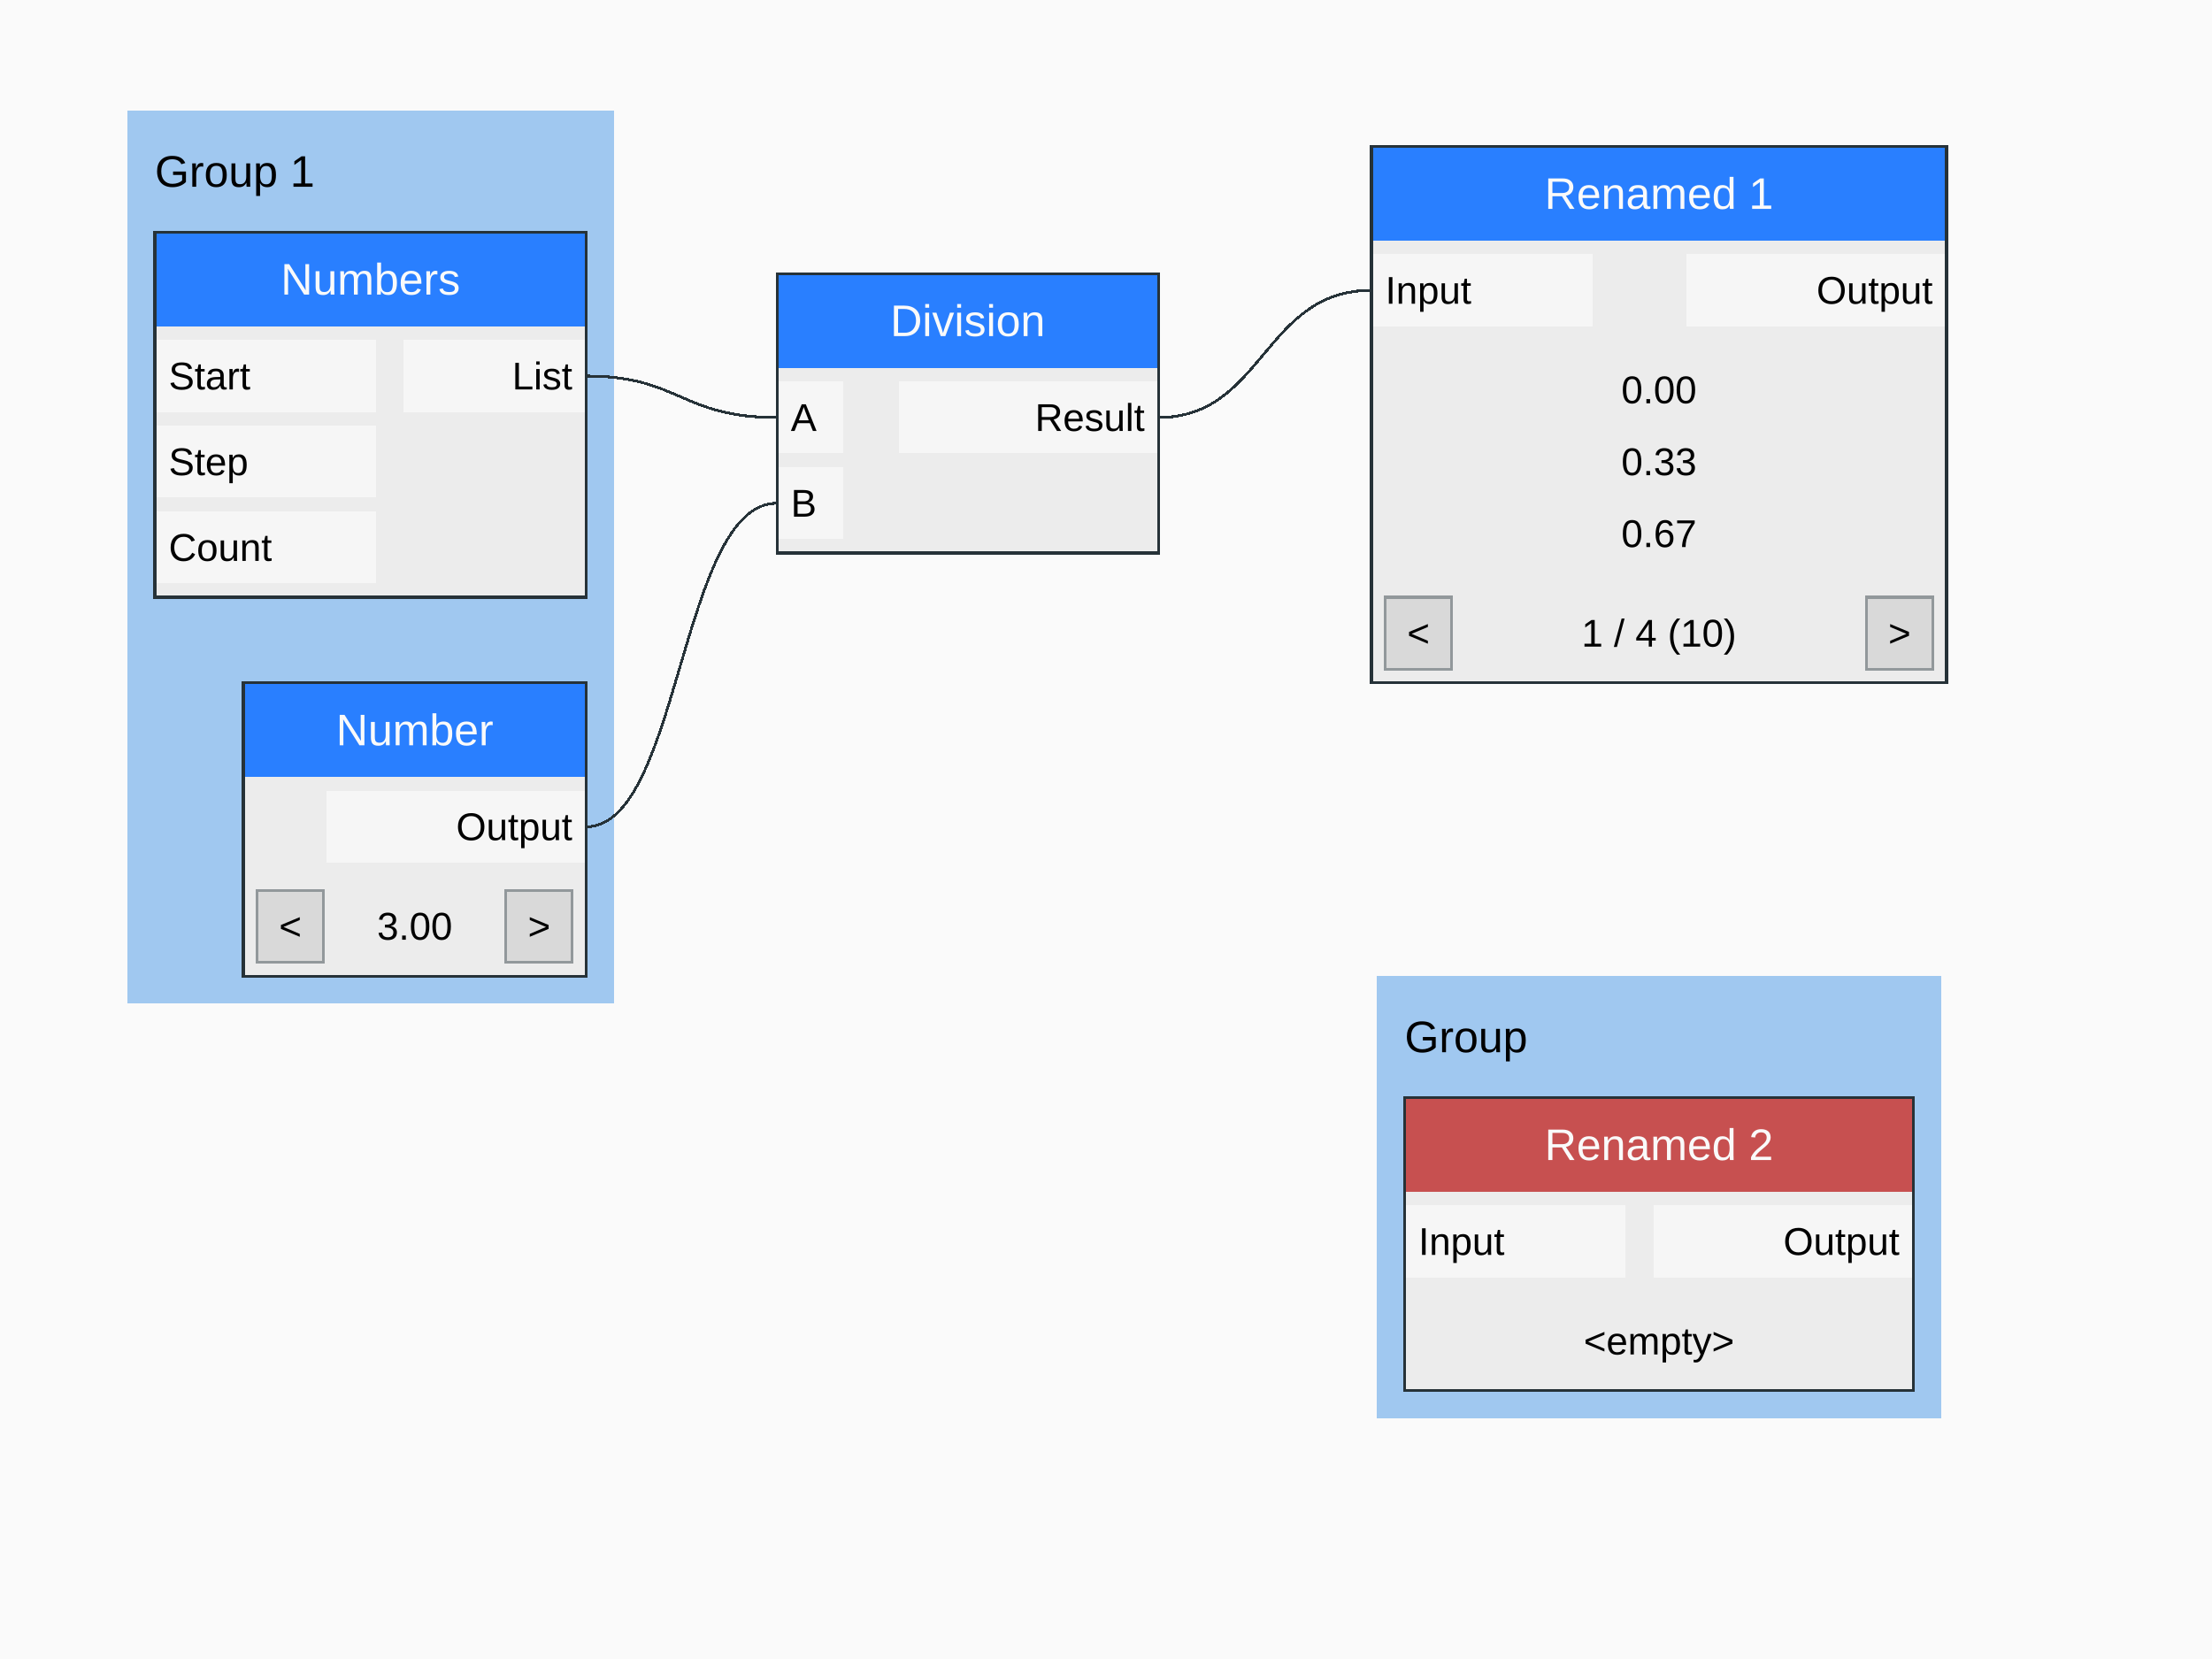
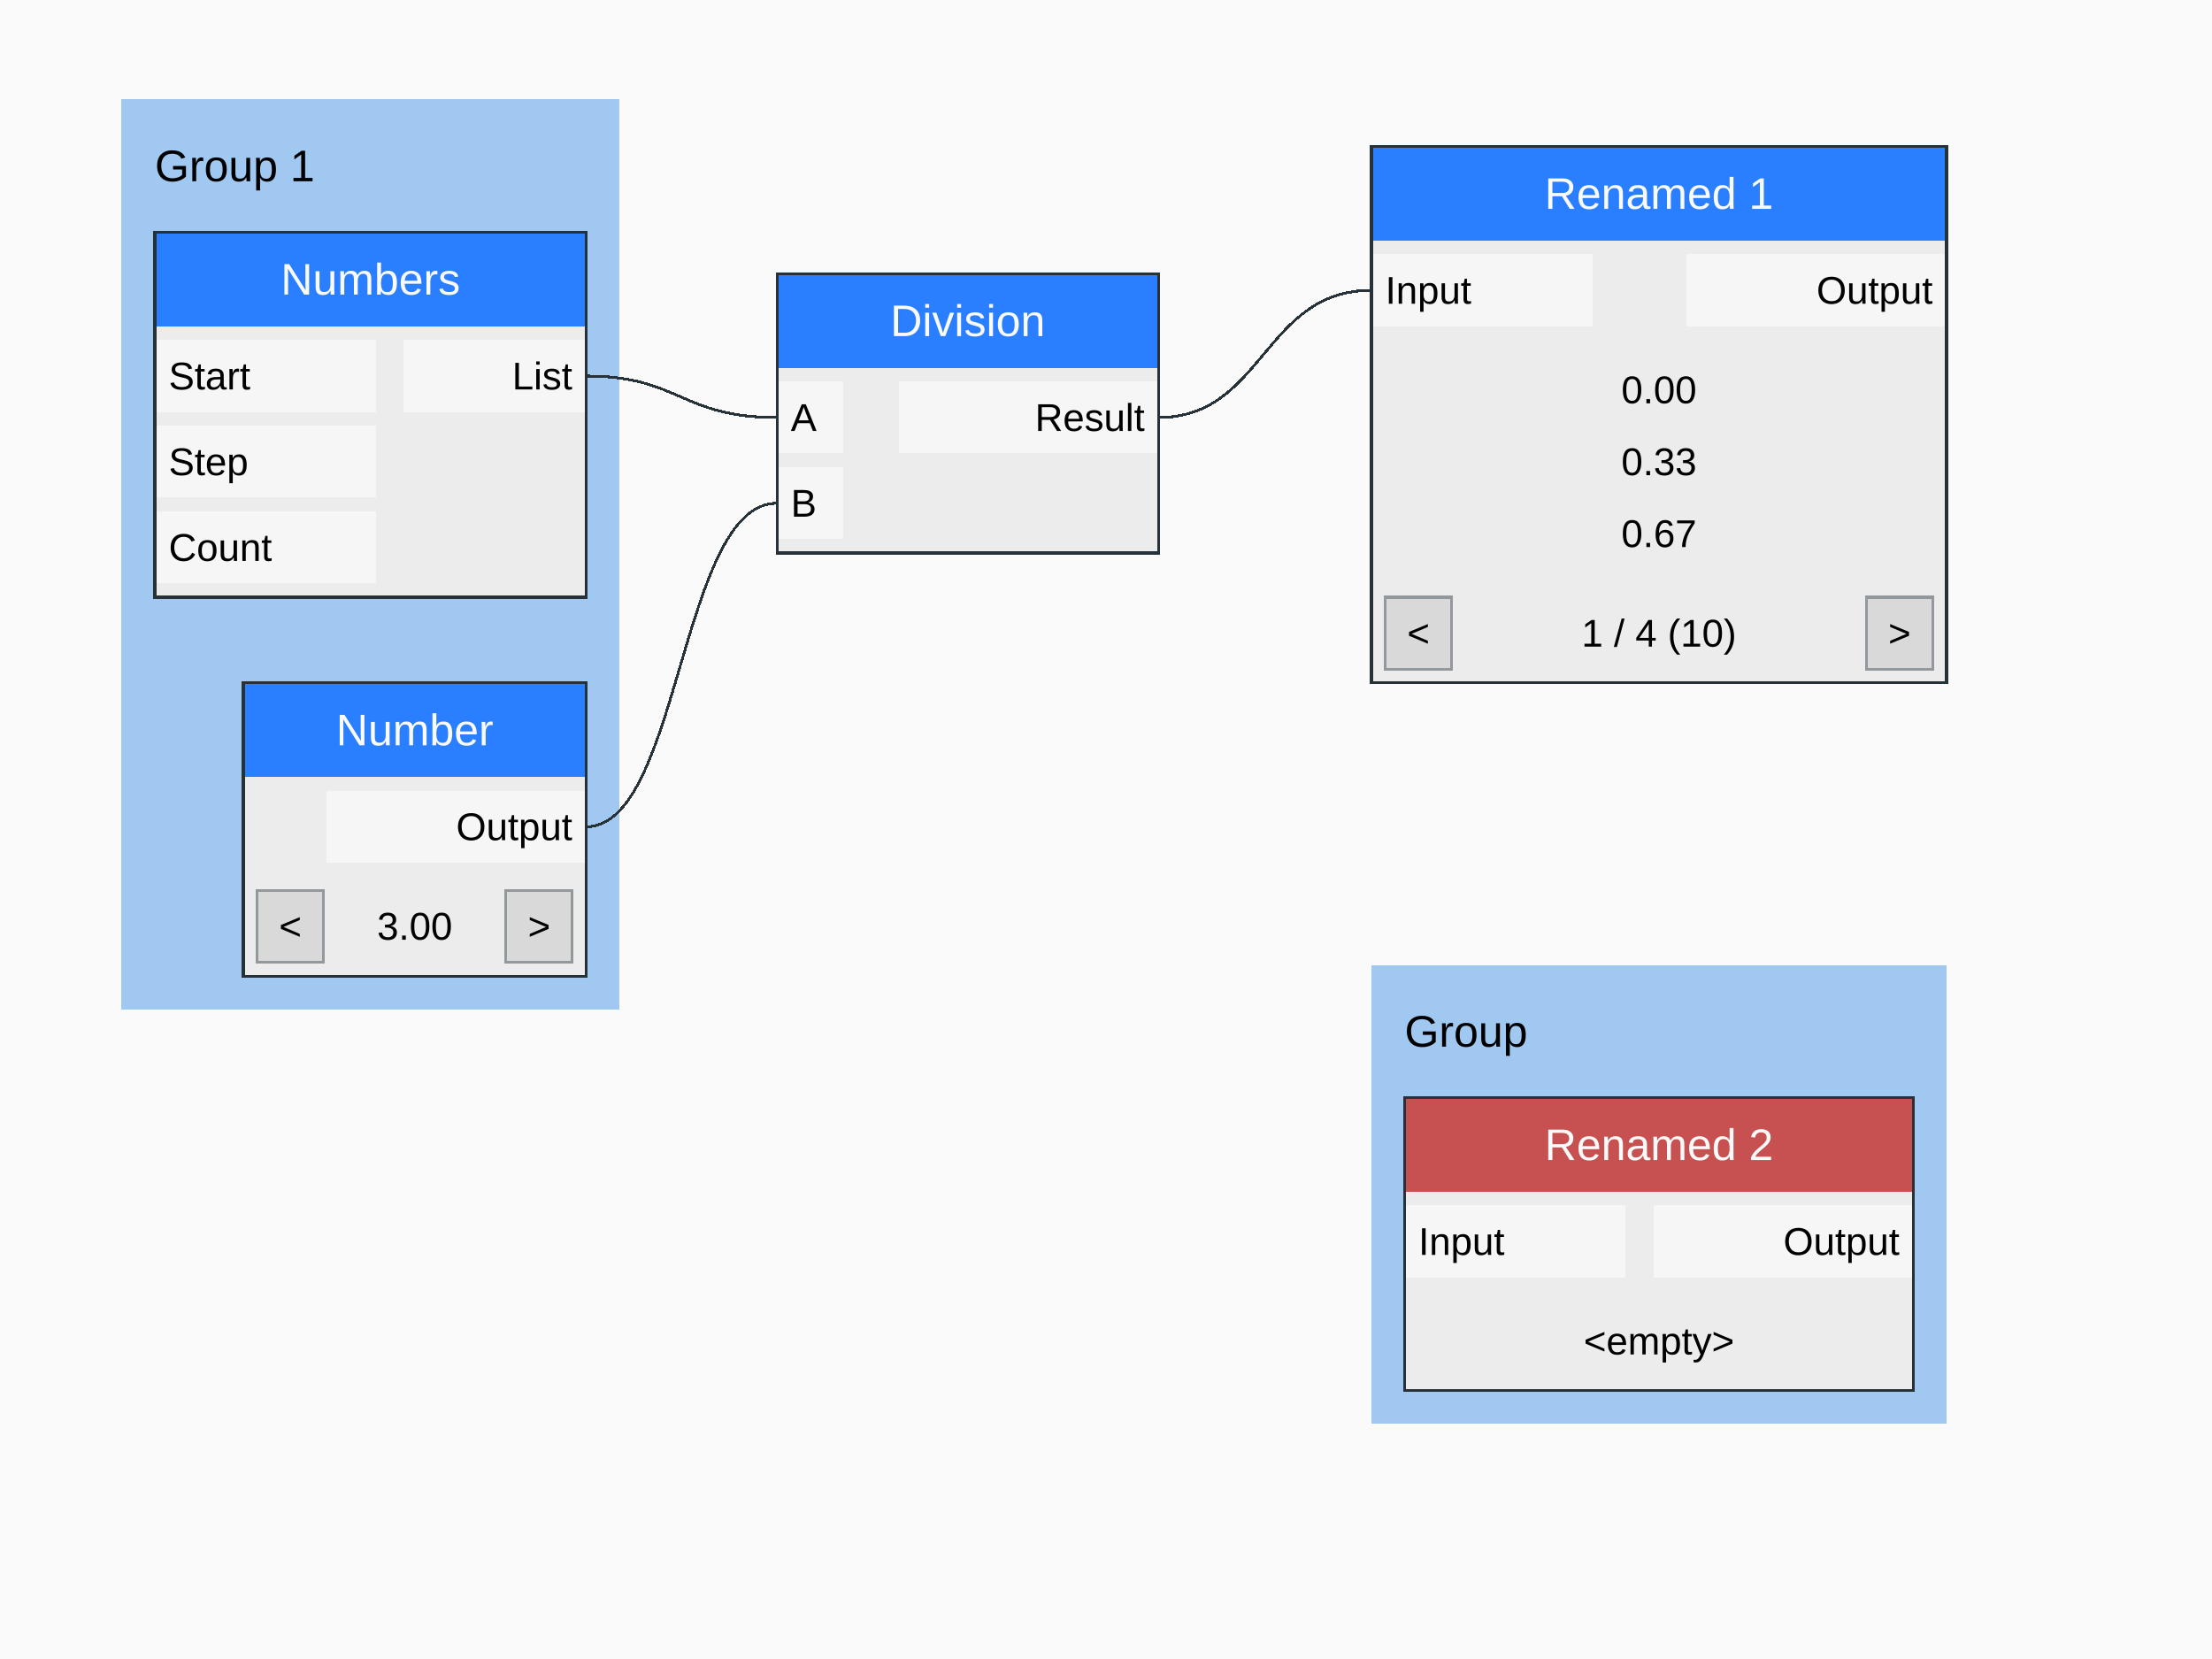
<svg xmlns="http://www.w3.org/2000/svg" version="1.1" width="800" height="600" shape-rendering="crispEdges">
  <rect x="0" y="0" width="800" height="600" style="fill:rgb(250,250,250);" />
-   <rect x="46" y="40" width="176" height="323" style="fill:rgb(160,200,240);" />
-   <text x="56" y="62" dominant-baseline="central" text-anchor="start" style="fill:rgb(0,0,0);font-family:Arial;font-size:16px;">Group 1</text>
-   <rect x="498" y="353" width="204" height="160" style="fill:rgb(160,200,240);" />
-   <text x="508" y="375" dominant-baseline="central" text-anchor="start" style="fill:rgb(0,0,0);font-family:Arial;font-size:16px;">Group</text>
+   <rect x="44" y="36" width="180" height="329" style="fill:rgb(160,200,240);" />
+   <text x="56" y="60" dominant-baseline="central" text-anchor="start" style="fill:rgb(0,0,0);font-family:Arial;font-size:16px;">Group 1</text>
+   <rect x="496" y="349" width="208" height="166" style="fill:rgb(160,200,240);" />
+   <text x="508" y="373" dominant-baseline="central" text-anchor="start" style="fill:rgb(0,0,0);font-family:Arial;font-size:16px;">Group</text>
  <path d="M212,136 C246,136 246,151 281,151" style="fill:none;stroke-width:1px;stroke:rgb(38,50,56);" />
  <path d="M212,299 C246,299 246,182 281,182" style="fill:none;stroke-width:1px;stroke:rgb(38,50,56);" />
  <path d="M419,151 C457,151 457,105 496,105" style="fill:none;stroke-width:1px;stroke:rgb(38,50,56);" />
  <rect x="56" y="84" width="156" height="34" style="fill:rgb(41,127,255);" />
  <text x="134" y="101" dominant-baseline="central" text-anchor="middle" style="fill:rgb(250,250,250);font-family:Arial;font-size:16px;">Numbers</text>
  <rect x="56" y="118" width="156" height="98" style="fill:rgb(236,236,236);" />
  <rect x="56" y="123" width="80" height="26" style="fill:rgb(246,246,246);" />
  <text x="61" y="136" dominant-baseline="central" text-anchor="start" style="fill:rgb(0,0,0);font-family:Arial;font-size:14px;">Start</text>
  <rect x="56" y="154" width="80" height="26" style="fill:rgb(246,246,246);" />
  <text x="61" y="167" dominant-baseline="central" text-anchor="start" style="fill:rgb(0,0,0);font-family:Arial;font-size:14px;">Step</text>
  <rect x="56" y="185" width="80" height="26" style="fill:rgb(246,246,246);" />
  <text x="61" y="198" dominant-baseline="central" text-anchor="start" style="fill:rgb(0,0,0);font-family:Arial;font-size:14px;">Count</text>
  <rect x="146" y="123" width="66" height="26" style="fill:rgb(246,246,246);" />
  <text x="207" y="136" dominant-baseline="central" text-anchor="end" style="fill:rgb(0,0,0);font-family:Arial;font-size:14px;">List</text>
  <rect x="56" y="84" width="156" height="132" style="fill:none;stroke-width:1px;stroke:rgb(38,50,56);" />
  <rect x="88" y="247" width="124" height="34" style="fill:rgb(41,127,255);" />
  <text x="150" y="264" dominant-baseline="central" text-anchor="middle" style="fill:rgb(250,250,250);font-family:Arial;font-size:16px;">Number</text>
  <rect x="88" y="281" width="124" height="36" style="fill:rgb(236,236,236);" />
  <rect x="118" y="286" width="94" height="26" style="fill:rgb(246,246,246);" />
  <text x="207" y="299" dominant-baseline="central" text-anchor="end" style="fill:rgb(0,0,0);font-family:Arial;font-size:14px;">Output</text>
  <rect x="88" y="317" width="124" height="36" style="fill:rgb(236,236,236);" />
  <text x="150" y="335" dominant-baseline="central" text-anchor="middle" style="fill:rgb(0,0,0);font-family:Arial;font-size:14px;">3.00</text>
  <rect x="93" y="322" width="24" height="26" style="fill:rgb(217,217,217);" />
  <text x="105" y="335" dominant-baseline="central" text-anchor="middle" style="fill:rgb(0,0,0);font-family:Arial;font-size:14px;">&lt;</text>
  <rect x="93" y="322" width="24" height="26" style="fill:none;stroke-width:1px;stroke:rgb(146,152,155);" />
  <rect x="183" y="322" width="24" height="26" style="fill:rgb(217,217,217);" />
  <text x="195" y="335" dominant-baseline="central" text-anchor="middle" style="fill:rgb(0,0,0);font-family:Arial;font-size:14px;">&gt;</text>
  <rect x="183" y="322" width="24" height="26" style="fill:none;stroke-width:1px;stroke:rgb(146,152,155);" />
  <rect x="88" y="247" width="124" height="106" style="fill:none;stroke-width:1px;stroke:rgb(38,50,56);" />
  <rect x="281" y="99" width="138" height="34" style="fill:rgb(41,127,255);" />
  <text x="350" y="116" dominant-baseline="central" text-anchor="middle" style="fill:rgb(250,250,250);font-family:Arial;font-size:16px;">Division</text>
  <rect x="281" y="133" width="138" height="67" style="fill:rgb(236,236,236);" />
  <rect x="281" y="138" width="24" height="26" style="fill:rgb(246,246,246);" />
  <text x="286" y="151" dominant-baseline="central" text-anchor="start" style="fill:rgb(0,0,0);font-family:Arial;font-size:14px;">A</text>
  <rect x="281" y="169" width="24" height="26" style="fill:rgb(246,246,246);" />
  <text x="286" y="182" dominant-baseline="central" text-anchor="start" style="fill:rgb(0,0,0);font-family:Arial;font-size:14px;">B</text>
  <rect x="325" y="138" width="94" height="26" style="fill:rgb(246,246,246);" />
  <text x="414" y="151" dominant-baseline="central" text-anchor="end" style="fill:rgb(0,0,0);font-family:Arial;font-size:14px;">Result</text>
  <rect x="281" y="99" width="138" height="101" style="fill:none;stroke-width:1px;stroke:rgb(38,50,56);" />
  <rect x="496" y="53" width="208" height="34" style="fill:rgb(41,127,255);" />
  <text x="600" y="70" dominant-baseline="central" text-anchor="middle" style="fill:rgb(250,250,250);font-family:Arial;font-size:16px;">Renamed 1</text>
  <rect x="496" y="87" width="208" height="36" style="fill:rgb(236,236,236);" />
  <rect x="496" y="92" width="80" height="26" style="fill:rgb(246,246,246);" />
  <text x="501" y="105" dominant-baseline="central" text-anchor="start" style="fill:rgb(0,0,0);font-family:Arial;font-size:14px;">Input</text>
  <rect x="610" y="92" width="94" height="26" style="fill:rgb(246,246,246);" />
  <text x="699" y="105" dominant-baseline="central" text-anchor="end" style="fill:rgb(0,0,0);font-family:Arial;font-size:14px;">Output</text>
  <rect x="496" y="123" width="208" height="88" style="fill:rgb(236,236,236);" />
  <text x="600" y="141" dominant-baseline="central" text-anchor="middle" style="fill:rgb(0,0,0);font-family:Arial;font-size:14px;">0.00</text>
  <text x="600" y="167" dominant-baseline="central" text-anchor="middle" style="fill:rgb(0,0,0);font-family:Arial;font-size:14px;">0.33</text>
  <text x="600" y="193" dominant-baseline="central" text-anchor="middle" style="fill:rgb(0,0,0);font-family:Arial;font-size:14px;">0.67</text>
  <rect x="496" y="211" width="208" height="36" style="fill:rgb(236,236,236);" />
  <text x="600" y="229" dominant-baseline="central" text-anchor="middle" style="fill:rgb(0,0,0);font-family:Arial;font-size:14px;">1 / 4 (10)</text>
  <rect x="501" y="216" width="24" height="26" style="fill:rgb(217,217,217);" />
  <text x="513" y="229" dominant-baseline="central" text-anchor="middle" style="fill:rgb(0,0,0);font-family:Arial;font-size:14px;">&lt;</text>
  <rect x="501" y="216" width="24" height="26" style="fill:none;stroke-width:1px;stroke:rgb(146,152,155);" />
  <rect x="675" y="216" width="24" height="26" style="fill:rgb(217,217,217);" />
  <text x="687" y="229" dominant-baseline="central" text-anchor="middle" style="fill:rgb(0,0,0);font-family:Arial;font-size:14px;">&gt;</text>
  <rect x="675" y="216" width="24" height="26" style="fill:none;stroke-width:1px;stroke:rgb(146,152,155);" />
  <rect x="496" y="53" width="208" height="194" style="fill:none;stroke-width:1px;stroke:rgb(38,50,56);" />
  <rect x="508" y="397" width="184" height="34" style="fill:rgb(199,80,80);" />
  <text x="600" y="414" dominant-baseline="central" text-anchor="middle" style="fill:rgb(250,250,250);font-family:Arial;font-size:16px;">Renamed 2</text>
  <rect x="508" y="431" width="184" height="36" style="fill:rgb(236,236,236);" />
  <rect x="508" y="436" width="80" height="26" style="fill:rgb(246,246,246);" />
  <text x="513" y="449" dominant-baseline="central" text-anchor="start" style="fill:rgb(0,0,0);font-family:Arial;font-size:14px;">Input</text>
  <rect x="598" y="436" width="94" height="26" style="fill:rgb(246,246,246);" />
  <text x="687" y="449" dominant-baseline="central" text-anchor="end" style="fill:rgb(0,0,0);font-family:Arial;font-size:14px;">Output</text>
  <rect x="508" y="467" width="184" height="36" style="fill:rgb(236,236,236);" />
  <text x="600" y="485" dominant-baseline="central" text-anchor="middle" style="fill:rgb(0,0,0);font-family:Arial;font-size:14px;">&lt;empty&gt;</text>
  <rect x="508" y="397" width="184" height="106" style="fill:none;stroke-width:1px;stroke:rgb(38,50,56);" />
</svg>
